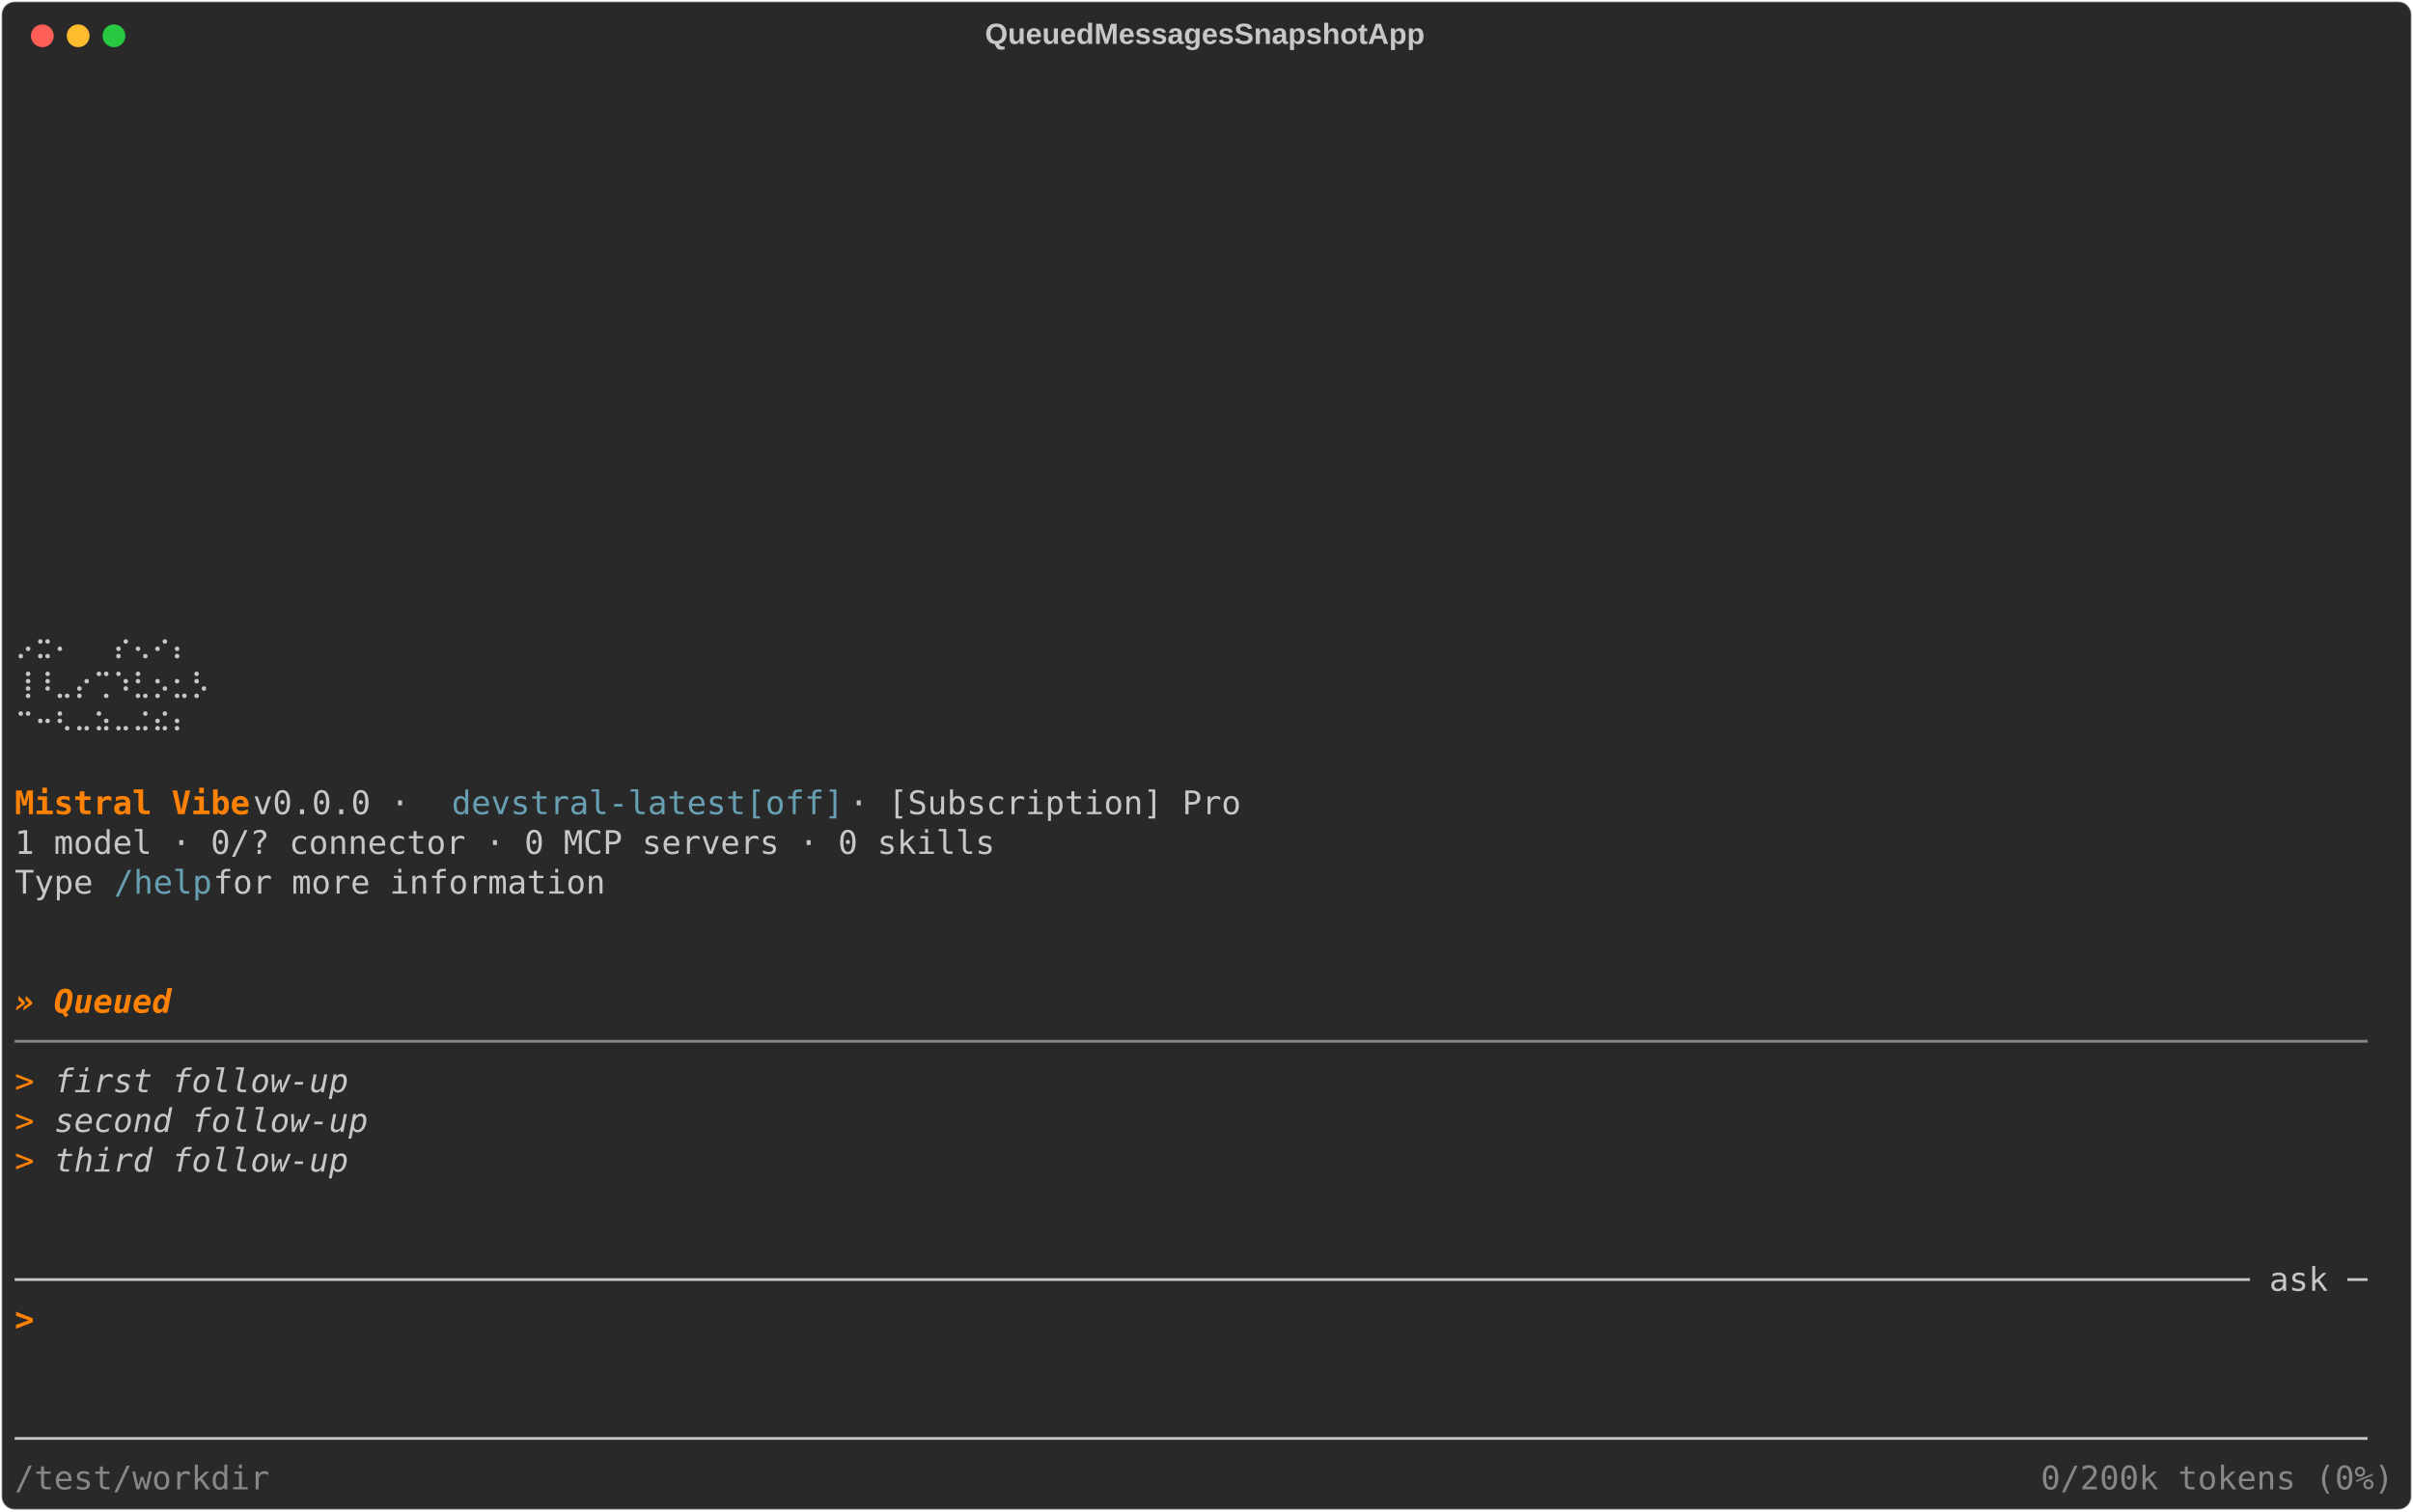
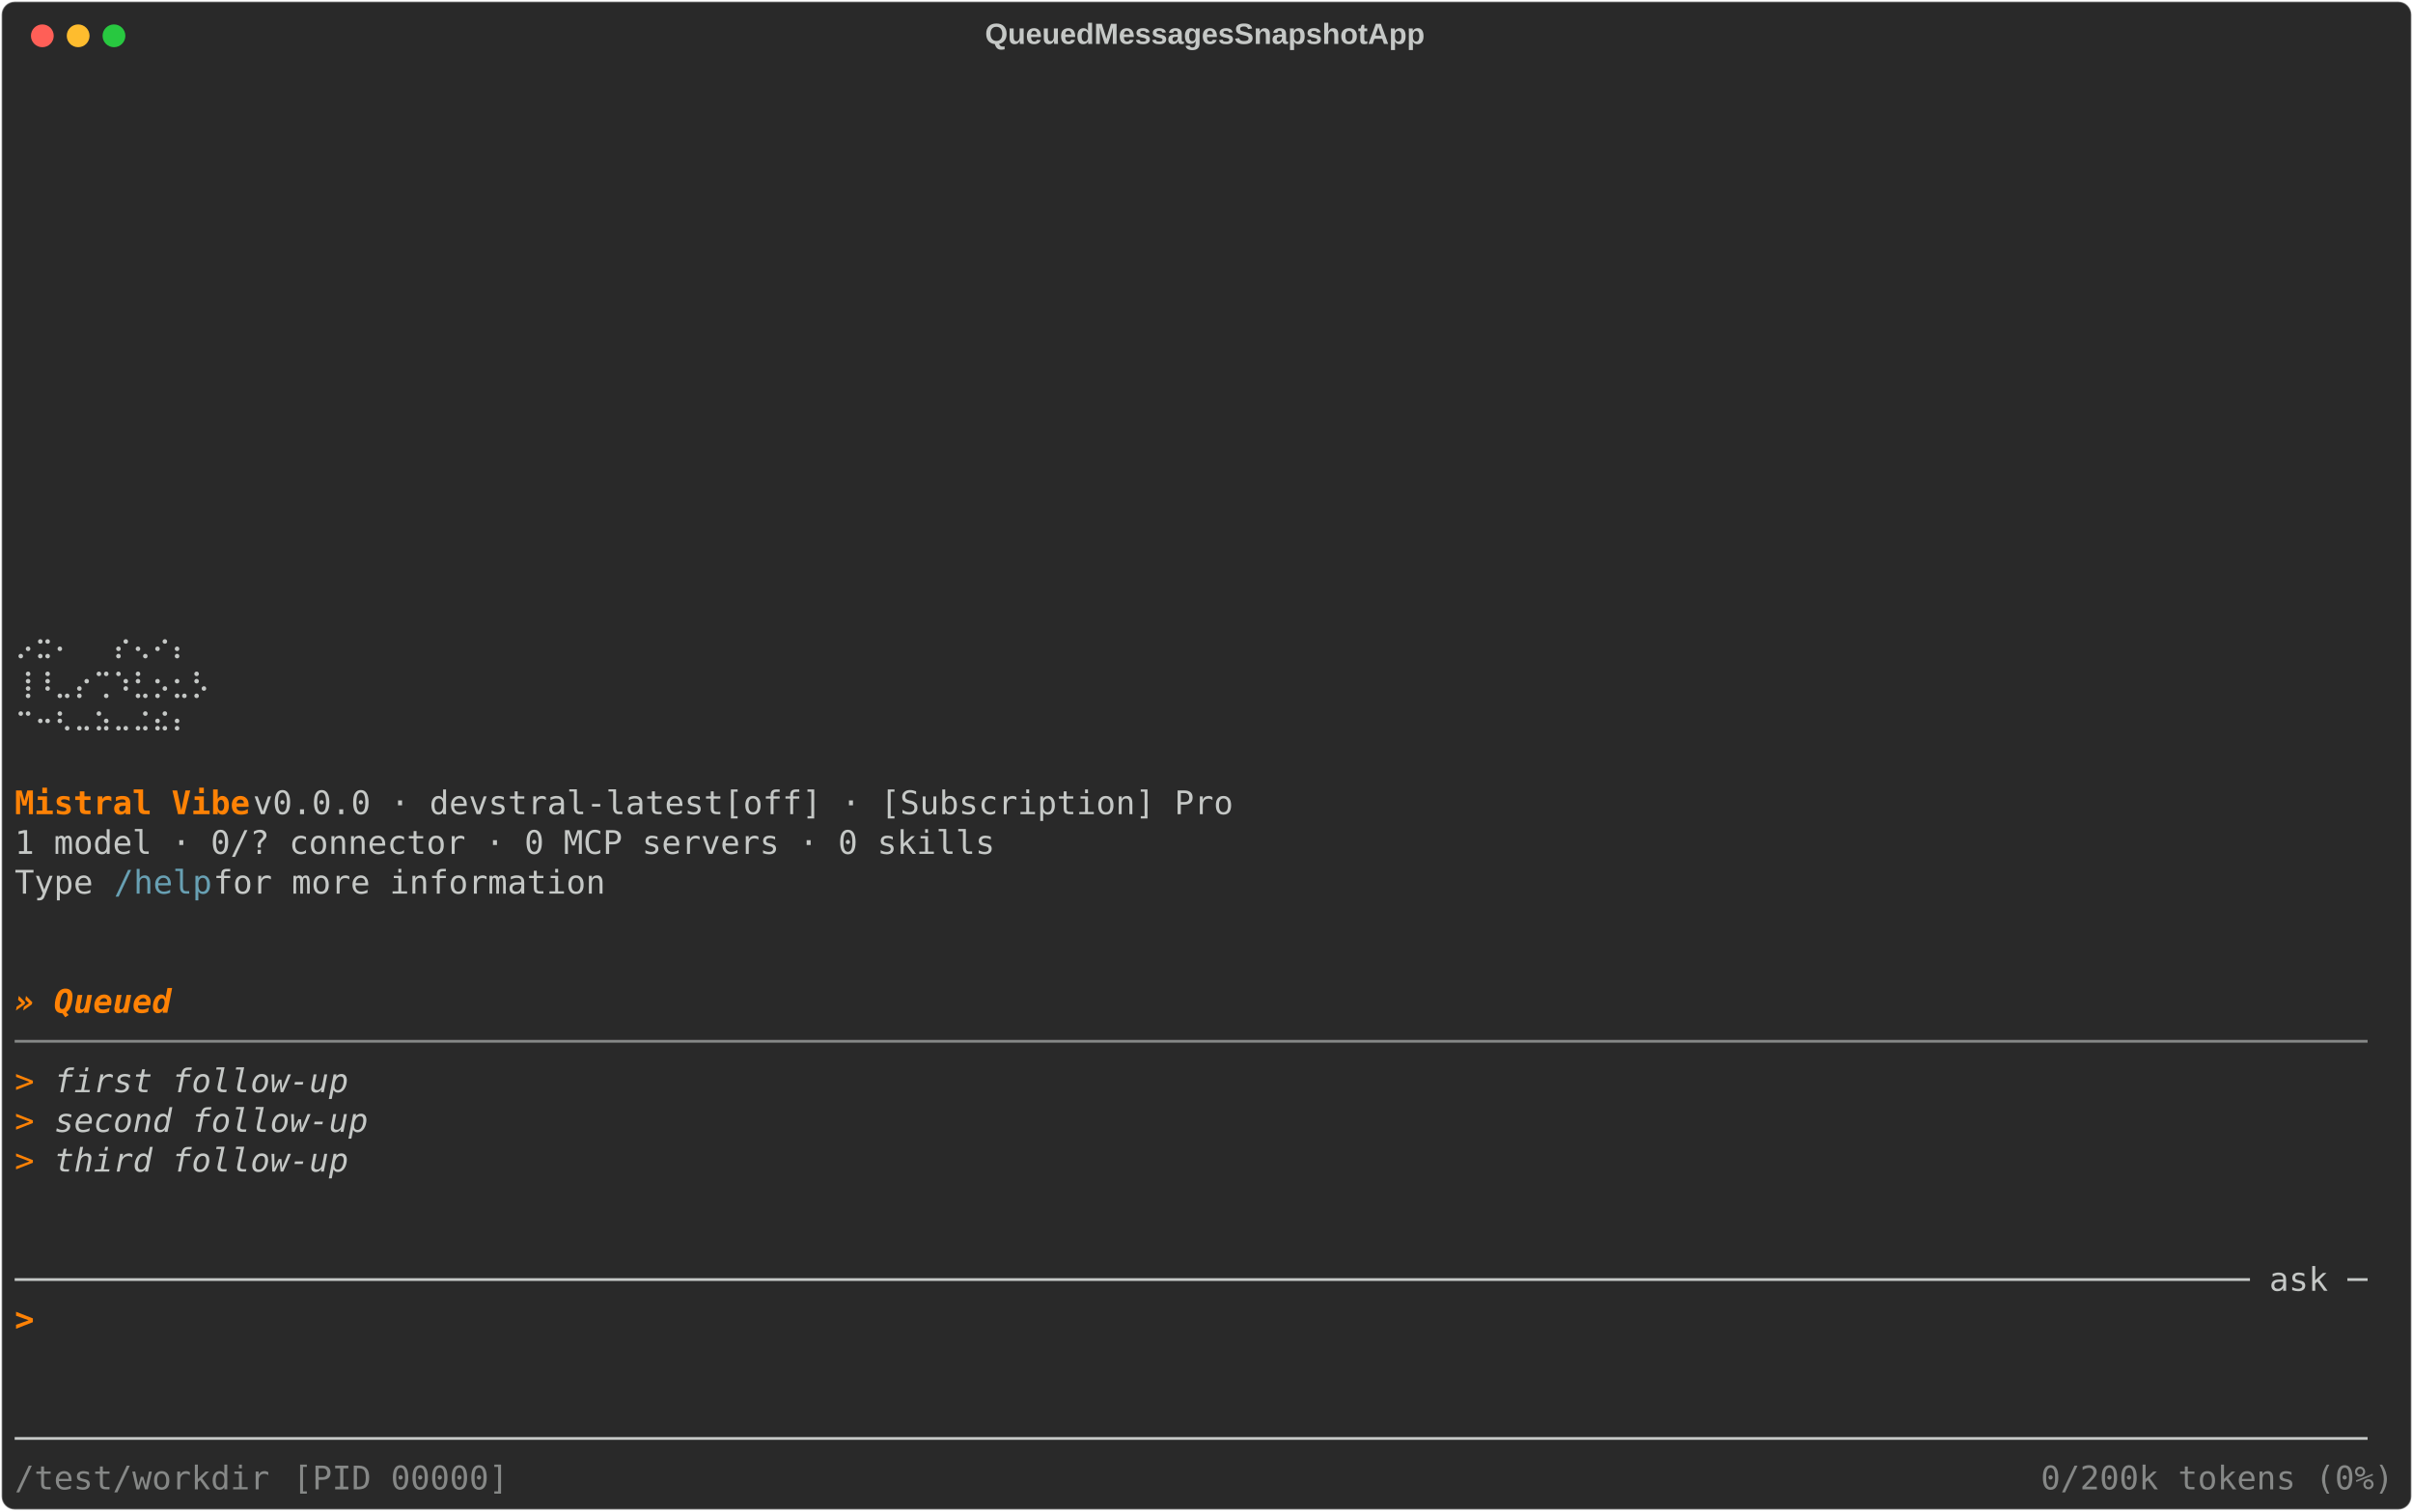
<svg xmlns="http://www.w3.org/2000/svg" class="rich-terminal" viewBox="0 0 1482 928.4">
  <style>

    @font-face {
        font-family: "Fira Code";
        src: local("FiraCode-Regular"),
                url("https://cdnjs.cloudflare.com/ajax/libs/firacode/6.2.0/woff2/FiraCode-Regular.woff2") format("woff2"),
                url("https://cdnjs.cloudflare.com/ajax/libs/firacode/6.2.0/woff/FiraCode-Regular.woff") format("woff");
        font-style: normal;
        font-weight: 400;
    }
    @font-face {
        font-family: "Fira Code";
        src: local("FiraCode-Bold"),
                url("https://cdnjs.cloudflare.com/ajax/libs/firacode/6.2.0/woff2/FiraCode-Bold.woff2") format("woff2"),
                url("https://cdnjs.cloudflare.com/ajax/libs/firacode/6.2.0/woff/FiraCode-Bold.woff") format("woff");
        font-style: bold;
        font-weight: 700;
    }

    .terminal-matrix {
        font-family: Fira Code, monospace;
        font-size: 20px;
        line-height: 24.4px;
        font-variant-east-asian: full-width;
    }

    .terminal-title {
        font-size: 18px;
        font-weight: bold;
        font-family: arial;
    }

    .terminal-r1 { fill: #c5c8c6 }
.terminal-r2 { fill: #ff8205;font-weight: bold }
.terminal-r3 { fill: #68a0b3 }
.terminal-r4 { fill: #ff8205;font-weight: bold;font-style: italic; }
.terminal-r5 { fill: #868887 }
.terminal-r6 { fill: #ff8205;font-style: italic; }
.terminal-r7 { fill: #c5c8c6;font-style: italic; }
    </style>
  <defs>
    <clipPath id="terminal-clip-terminal">
      <rect x="0" y="0" width="1463.0" height="877.4" />
    </clipPath>
    <clipPath id="terminal-line-0">
      <rect x="0" y="1.5" width="1464" height="24.65" />
    </clipPath>
    <clipPath id="terminal-line-1">
      <rect x="0" y="25.9" width="1464" height="24.65" />
    </clipPath>
    <clipPath id="terminal-line-2">
      <rect x="0" y="50.3" width="1464" height="24.65" />
    </clipPath>
    <clipPath id="terminal-line-3">
      <rect x="0" y="74.7" width="1464" height="24.65" />
    </clipPath>
    <clipPath id="terminal-line-4">
      <rect x="0" y="99.1" width="1464" height="24.65" />
    </clipPath>
    <clipPath id="terminal-line-5">
      <rect x="0" y="123.5" width="1464" height="24.65" />
    </clipPath>
    <clipPath id="terminal-line-6">
      <rect x="0" y="147.9" width="1464" height="24.65" />
    </clipPath>
    <clipPath id="terminal-line-7">
      <rect x="0" y="172.3" width="1464" height="24.65" />
    </clipPath>
    <clipPath id="terminal-line-8">
      <rect x="0" y="196.7" width="1464" height="24.65" />
    </clipPath>
    <clipPath id="terminal-line-9">
      <rect x="0" y="221.1" width="1464" height="24.65" />
    </clipPath>
    <clipPath id="terminal-line-10">
      <rect x="0" y="245.5" width="1464" height="24.65" />
    </clipPath>
    <clipPath id="terminal-line-11">
      <rect x="0" y="269.9" width="1464" height="24.65" />
    </clipPath>
    <clipPath id="terminal-line-12">
      <rect x="0" y="294.3" width="1464" height="24.65" />
    </clipPath>
    <clipPath id="terminal-line-13">
      <rect x="0" y="318.7" width="1464" height="24.65" />
    </clipPath>
    <clipPath id="terminal-line-14">
      <rect x="0" y="343.1" width="1464" height="24.65" />
    </clipPath>
    <clipPath id="terminal-line-15">
      <rect x="0" y="367.5" width="1464" height="24.65" />
    </clipPath>
    <clipPath id="terminal-line-16">
      <rect x="0" y="391.9" width="1464" height="24.65" />
    </clipPath>
    <clipPath id="terminal-line-17">
      <rect x="0" y="416.3" width="1464" height="24.65" />
    </clipPath>
    <clipPath id="terminal-line-18">
      <rect x="0" y="440.7" width="1464" height="24.65" />
    </clipPath>
    <clipPath id="terminal-line-19">
      <rect x="0" y="465.1" width="1464" height="24.65" />
    </clipPath>
    <clipPath id="terminal-line-20">
      <rect x="0" y="489.5" width="1464" height="24.65" />
    </clipPath>
    <clipPath id="terminal-line-21">
      <rect x="0" y="513.9" width="1464" height="24.65" />
    </clipPath>
    <clipPath id="terminal-line-22">
      <rect x="0" y="538.3" width="1464" height="24.65" />
    </clipPath>
    <clipPath id="terminal-line-23">
      <rect x="0" y="562.7" width="1464" height="24.65" />
    </clipPath>
    <clipPath id="terminal-line-24">
      <rect x="0" y="587.1" width="1464" height="24.65" />
    </clipPath>
    <clipPath id="terminal-line-25">
      <rect x="0" y="611.5" width="1464" height="24.65" />
    </clipPath>
    <clipPath id="terminal-line-26">
      <rect x="0" y="635.9" width="1464" height="24.65" />
    </clipPath>
    <clipPath id="terminal-line-27">
      <rect x="0" y="660.3" width="1464" height="24.65" />
    </clipPath>
    <clipPath id="terminal-line-28">
      <rect x="0" y="684.7" width="1464" height="24.65" />
    </clipPath>
    <clipPath id="terminal-line-29">
      <rect x="0" y="709.1" width="1464" height="24.65" />
    </clipPath>
    <clipPath id="terminal-line-30">
      <rect x="0" y="733.5" width="1464" height="24.65" />
    </clipPath>
    <clipPath id="terminal-line-31">
      <rect x="0" y="757.9" width="1464" height="24.65" />
    </clipPath>
    <clipPath id="terminal-line-32">
      <rect x="0" y="782.3" width="1464" height="24.65" />
    </clipPath>
    <clipPath id="terminal-line-33">
      <rect x="0" y="806.7" width="1464" height="24.65" />
    </clipPath>
    <clipPath id="terminal-line-34">
      <rect x="0" y="831.1" width="1464" height="24.65" />
    </clipPath>
  </defs>
  <rect fill="#292929" stroke="rgba(255,255,255,0.35)" stroke-width="1" x="1" y="1" width="1480" height="926.4" rx="8" />
  <text class="terminal-title" fill="#c5c8c6" text-anchor="middle" x="740" y="27">QueuedMessagesSnapshotApp</text>
  <g transform="translate(26,22)">
    <circle cx="0" cy="0" r="7" fill="#ff5f57" />
    <circle cx="22" cy="0" r="7" fill="#febc2e" />
    <circle cx="44" cy="0" r="7" fill="#28c840" />
  </g>
  <g transform="translate(9, 41)" clip-path="url(#terminal-clip-terminal)">
    <g class="terminal-matrix">
      <text class="terminal-r1" x="1464" y="20" textLength="12.2" clip-path="url(#terminal-line-0)">
</text>
      <text class="terminal-r1" x="1464" y="44.4" textLength="12.2" clip-path="url(#terminal-line-1)">
</text>
      <text class="terminal-r1" x="1464" y="68.8" textLength="12.2" clip-path="url(#terminal-line-2)">
</text>
      <text class="terminal-r1" x="1464" y="93.2" textLength="12.2" clip-path="url(#terminal-line-3)">
</text>
      <text class="terminal-r1" x="1464" y="117.6" textLength="12.2" clip-path="url(#terminal-line-4)">
</text>
      <text class="terminal-r1" x="1464" y="142" textLength="12.2" clip-path="url(#terminal-line-5)">
</text>
      <text class="terminal-r1" x="1464" y="166.4" textLength="12.2" clip-path="url(#terminal-line-6)">
</text>
      <text class="terminal-r1" x="1464" y="190.8" textLength="12.2" clip-path="url(#terminal-line-7)">
</text>
      <text class="terminal-r1" x="1464" y="215.2" textLength="12.2" clip-path="url(#terminal-line-8)">
</text>
      <text class="terminal-r1" x="1464" y="239.6" textLength="12.2" clip-path="url(#terminal-line-9)">
</text>
      <text class="terminal-r1" x="1464" y="264" textLength="12.2" clip-path="url(#terminal-line-10)">
</text>
      <text class="terminal-r1" x="1464" y="288.4" textLength="12.2" clip-path="url(#terminal-line-11)">
</text>
      <text class="terminal-r1" x="1464" y="312.8" textLength="12.2" clip-path="url(#terminal-line-12)">
</text>
      <text class="terminal-r1" x="1464" y="337.2" textLength="12.2" clip-path="url(#terminal-line-13)">
</text>
      <text class="terminal-r1" x="0" y="361.6" textLength="134.2" clip-path="url(#terminal-line-14)">  ⡠⣒⠄  ⡔⢄⠔⡄</text>
      <text class="terminal-r1" x="1464" y="361.6" textLength="12.2" clip-path="url(#terminal-line-14)">
</text>
      <text class="terminal-r1" x="0" y="386" textLength="134.2" clip-path="url(#terminal-line-15)"> ⢸⠸⣀⡔⢉⠱⣃⡢⣂⡣</text>
      <text class="terminal-r1" x="1464" y="386" textLength="12.2" clip-path="url(#terminal-line-15)">
</text>
      <text class="terminal-r1" x="0" y="410.4" textLength="134.2" clip-path="url(#terminal-line-16)">  ⠉⠒⠣⠤⠵⠤⠬⠮⠆</text>
      <text class="terminal-r1" x="1464" y="410.4" textLength="12.2" clip-path="url(#terminal-line-16)">
</text>
      <text class="terminal-r1" x="1464" y="434.8" textLength="12.2" clip-path="url(#terminal-line-17)">
</text>
      <text class="terminal-r2" x="0" y="459.2" textLength="146.4" clip-path="url(#terminal-line-18)">Mistral Vibe</text>
-       <text class="terminal-r1" x="146.4" y="459.2" textLength="122" clip-path="url(#terminal-line-18)"> v0.0.0 · </text>
-       <text class="terminal-r3" x="268.4" y="459.2" textLength="244" clip-path="url(#terminal-line-18)">devstral-latest[off]</text>
-       <text class="terminal-r1" x="512.4" y="459.2" textLength="256.2" clip-path="url(#terminal-line-18)"> · [Subscription] Pro</text>
+       <text class="terminal-r1" x="146.4" y="459.2" textLength="622.2" clip-path="url(#terminal-line-18)"> v0.0.0 · devstral-latest[off] · [Subscription] Pro</text>
      <text class="terminal-r1" x="1464" y="459.2" textLength="12.2" clip-path="url(#terminal-line-18)">
</text>
      <text class="terminal-r1" x="0" y="483.6" textLength="610" clip-path="url(#terminal-line-19)">1 model · 0/? connector · 0 MCP servers · 0 skills</text>
      <text class="terminal-r1" x="1464" y="483.6" textLength="12.2" clip-path="url(#terminal-line-19)">
</text>
      <text class="terminal-r1" x="0" y="508" textLength="61" clip-path="url(#terminal-line-20)">Type </text>
      <text class="terminal-r3" x="61" y="508" textLength="61" clip-path="url(#terminal-line-20)">/help</text>
      <text class="terminal-r1" x="122" y="508" textLength="256.2" clip-path="url(#terminal-line-20)"> for more information</text>
      <text class="terminal-r1" x="1464" y="508" textLength="12.2" clip-path="url(#terminal-line-20)">
</text>
      <text class="terminal-r1" x="1464" y="532.4" textLength="12.2" clip-path="url(#terminal-line-21)">
</text>
      <text class="terminal-r1" x="1464" y="556.8" textLength="12.2" clip-path="url(#terminal-line-22)">
</text>
      <text class="terminal-r4" x="0" y="581.2" textLength="97.6" clip-path="url(#terminal-line-23)">» Queued</text>
      <text class="terminal-r1" x="1464" y="581.2" textLength="12.2" clip-path="url(#terminal-line-23)">
</text>
      <text class="terminal-r5" x="0" y="605.6" textLength="1464" clip-path="url(#terminal-line-24)">────────────────────────────────────────────────────────────────────────────────────────────────────────────────────────</text>
      <text class="terminal-r1" x="1464" y="605.6" textLength="12.2" clip-path="url(#terminal-line-24)">
</text>
      <text class="terminal-r6" x="0" y="630" textLength="24.4" clip-path="url(#terminal-line-25)">&gt; </text>
      <text class="terminal-r7" x="24.4" y="630" textLength="183" clip-path="url(#terminal-line-25)">first follow-up</text>
      <text class="terminal-r1" x="1464" y="630" textLength="12.2" clip-path="url(#terminal-line-25)">
</text>
      <text class="terminal-r6" x="0" y="654.4" textLength="24.4" clip-path="url(#terminal-line-26)">&gt; </text>
      <text class="terminal-r7" x="24.4" y="654.4" textLength="195.2" clip-path="url(#terminal-line-26)">second follow-up</text>
      <text class="terminal-r1" x="1464" y="654.4" textLength="12.2" clip-path="url(#terminal-line-26)">
</text>
      <text class="terminal-r6" x="0" y="678.8" textLength="24.4" clip-path="url(#terminal-line-27)">&gt; </text>
      <text class="terminal-r7" x="24.4" y="678.8" textLength="183" clip-path="url(#terminal-line-27)">third follow-up</text>
      <text class="terminal-r1" x="1464" y="678.8" textLength="12.2" clip-path="url(#terminal-line-27)">
</text>
      <text class="terminal-r1" x="1464" y="703.2" textLength="12.2" clip-path="url(#terminal-line-28)">
</text>
      <text class="terminal-r1" x="1464" y="727.6" textLength="12.2" clip-path="url(#terminal-line-29)">
</text>
      <text class="terminal-r1" x="0" y="752" textLength="1464" clip-path="url(#terminal-line-30)">────────────────────────────────────────────────────────────────────────────────────────────────────────────────── ask ─</text>
      <text class="terminal-r1" x="1464" y="752" textLength="12.2" clip-path="url(#terminal-line-30)">
</text>
      <text class="terminal-r2" x="0" y="776.4" textLength="12.2" clip-path="url(#terminal-line-31)">&gt;</text>
      <text class="terminal-r1" x="1464" y="776.4" textLength="12.2" clip-path="url(#terminal-line-31)">
</text>
      <text class="terminal-r1" x="1464" y="800.8" textLength="12.2" clip-path="url(#terminal-line-32)">
</text>
      <text class="terminal-r1" x="1464" y="825.2" textLength="12.2" clip-path="url(#terminal-line-33)">
</text>
      <text class="terminal-r1" x="0" y="849.6" textLength="1464" clip-path="url(#terminal-line-34)">────────────────────────────────────────────────────────────────────────────────────────────────────────────────────────</text>
      <text class="terminal-r1" x="1464" y="849.6" textLength="12.2" clip-path="url(#terminal-line-34)">
</text>
      <text class="terminal-r5" x="0" y="874" textLength="158.6" clip-path="url(#terminal-line-35)">/test/workdir</text>
+       <text class="terminal-r5" x="170.8" y="874" textLength="134.2" clip-path="url(#terminal-line-35)">[PID 00000]</text>
      <text class="terminal-r5" x="1244.4" y="874" textLength="219.6" clip-path="url(#terminal-line-35)">0/200k tokens (0%)</text>
    </g>
  </g>
</svg>
